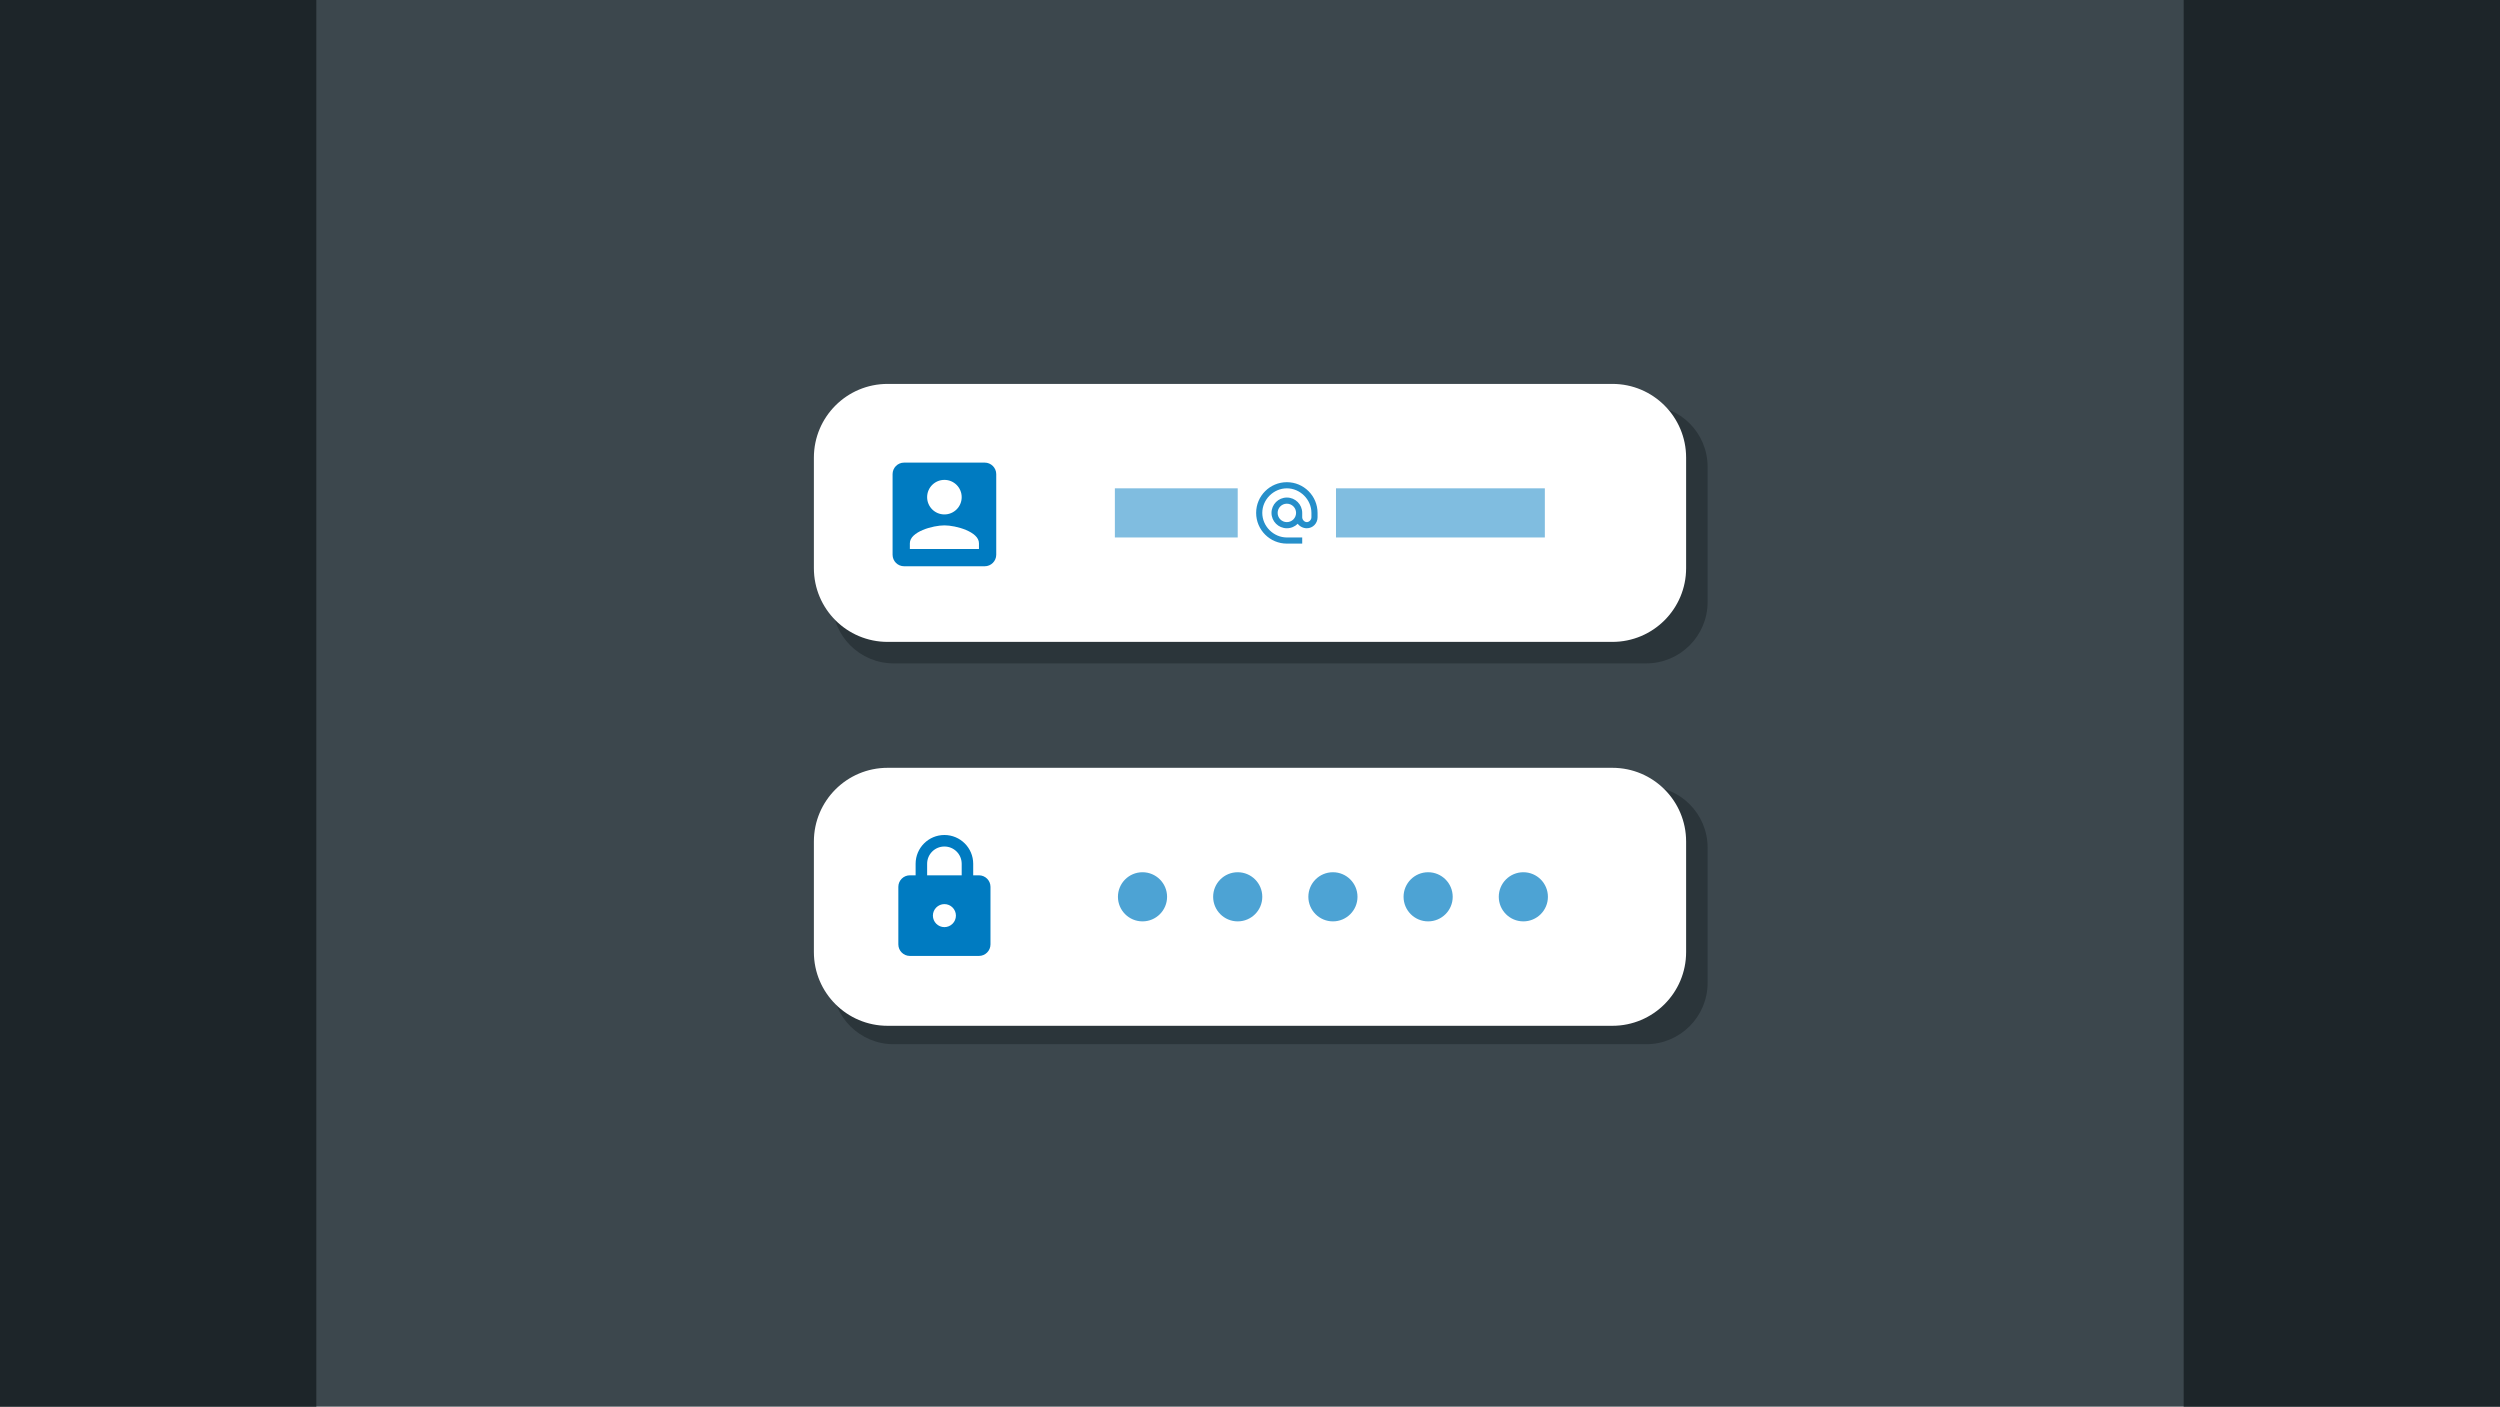
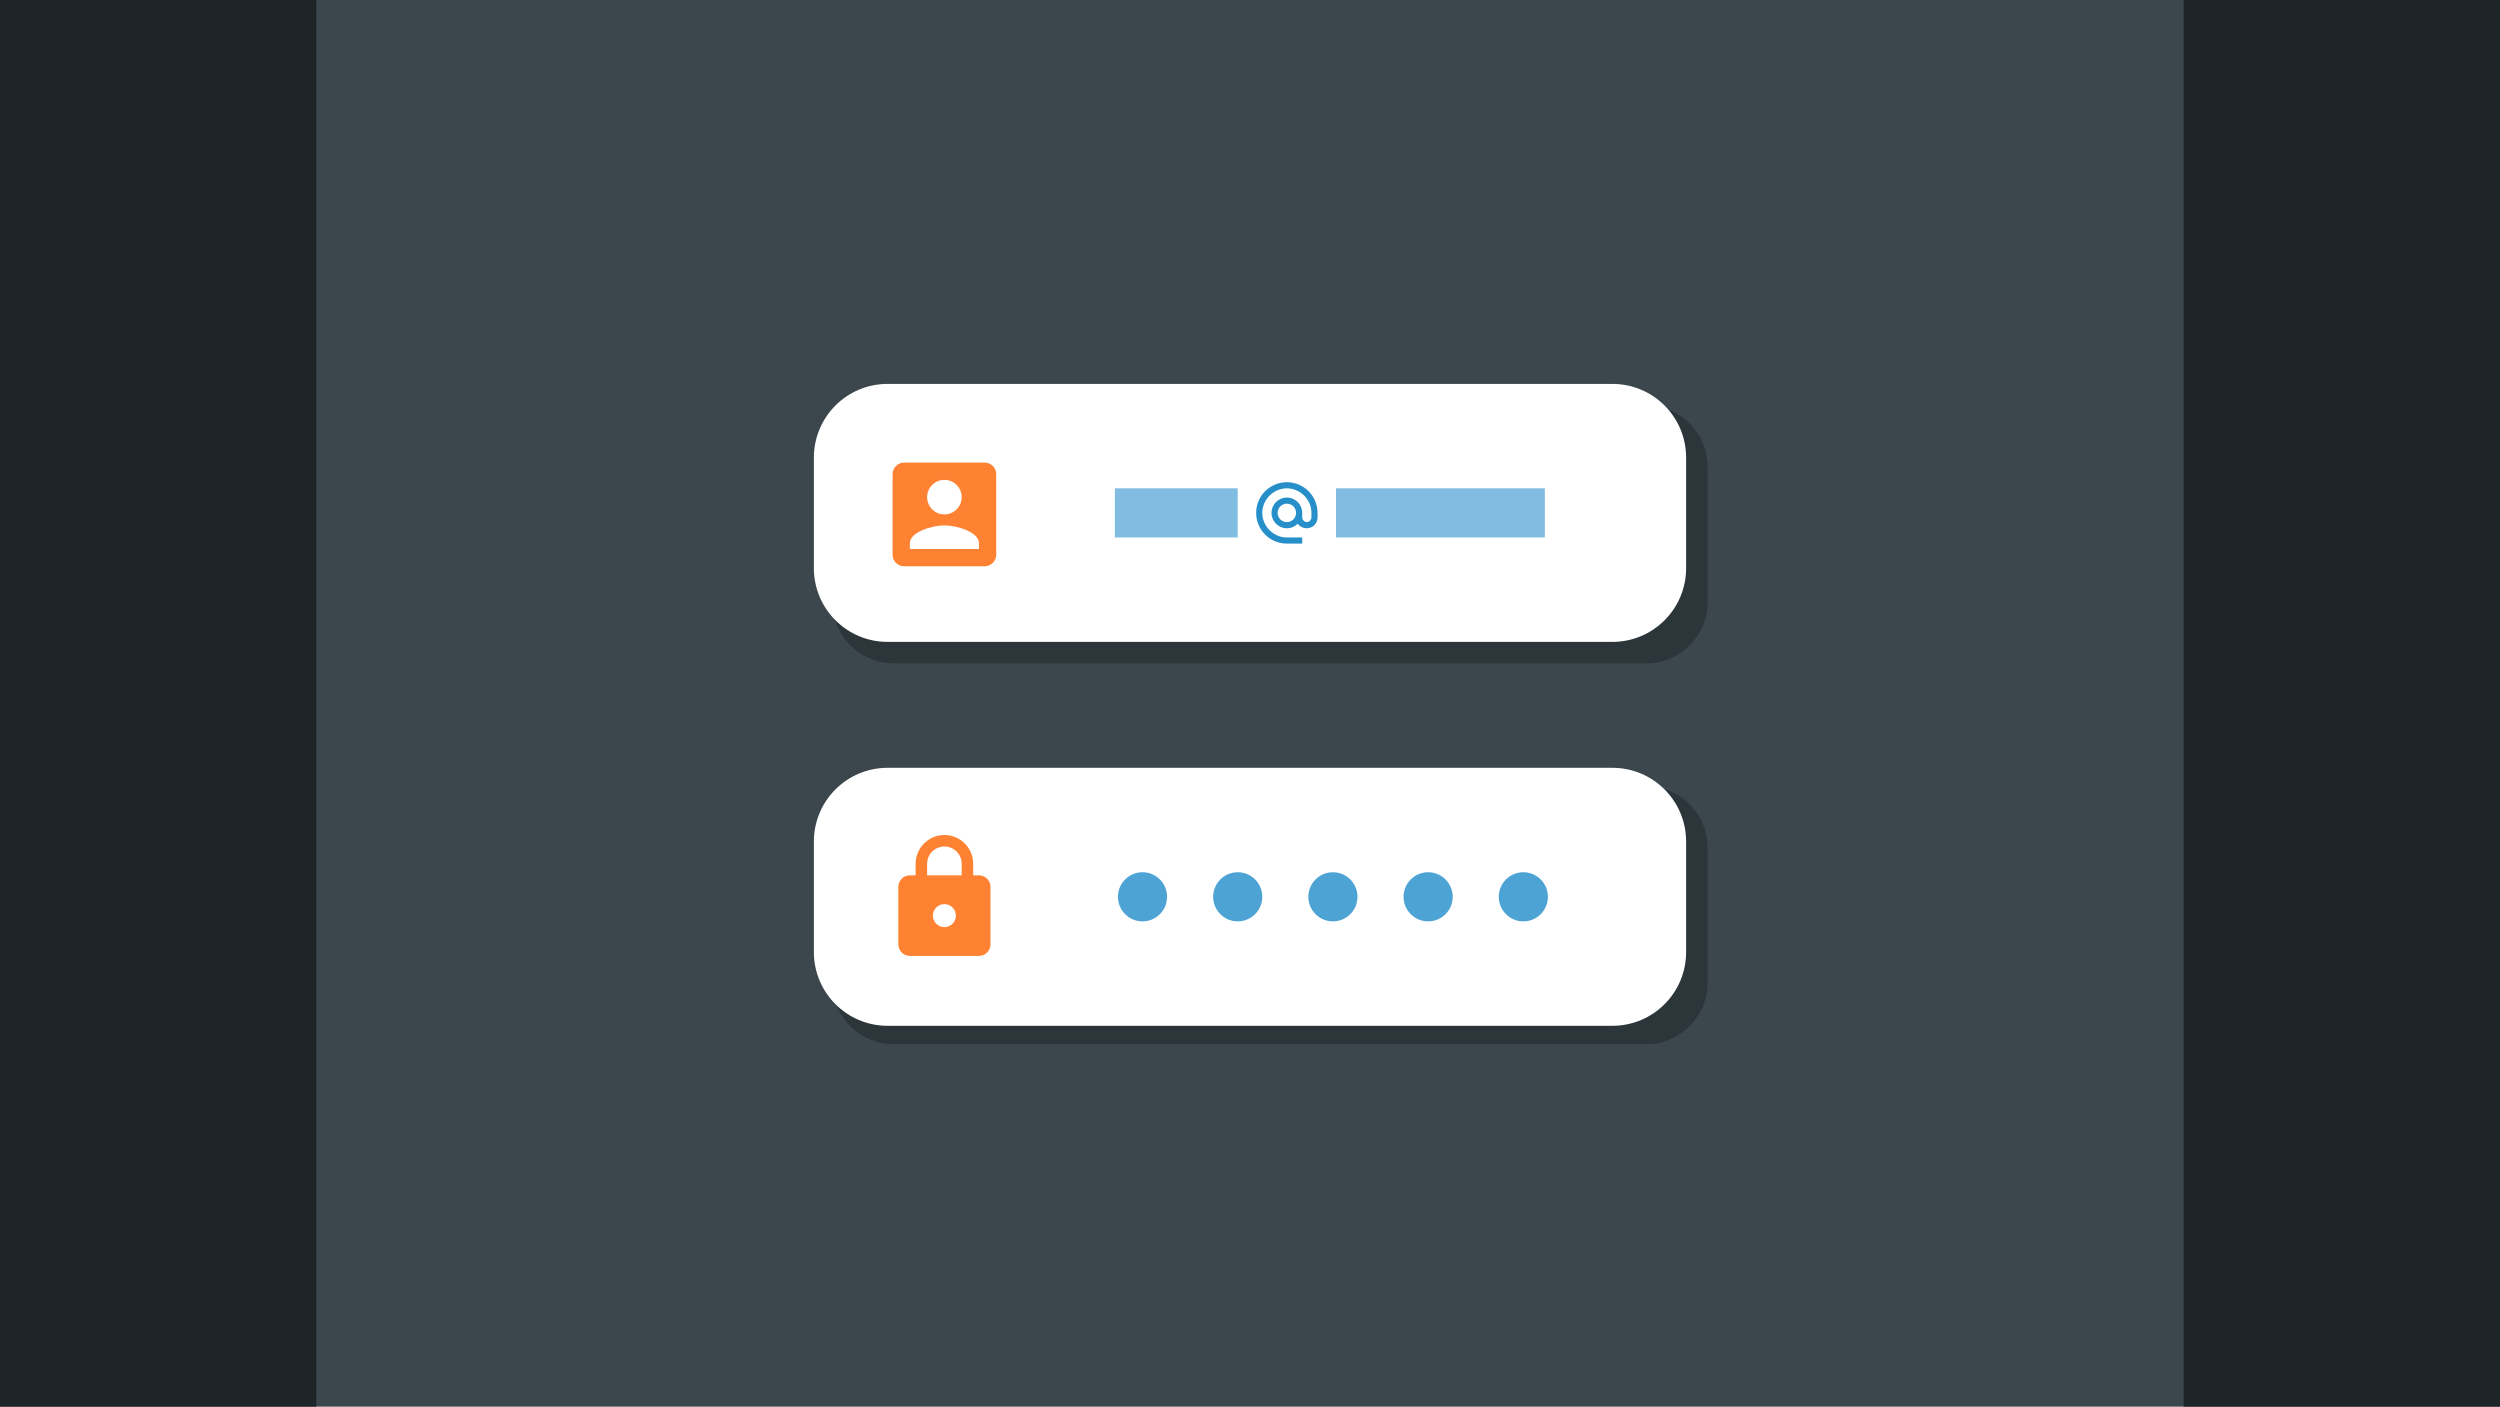
<svg xmlns="http://www.w3.org/2000/svg" width="814" height="458" viewBox="0 0 814 458" fill="none">
  <rect width="814" height="458" fill="#3C474D" />
  <rect x="271" y="132" width="285" height="84" rx="20" fill="#2B353A" />
  <rect x="265" y="125" width="284" height="84" rx="24" fill="white" />
-   <path fill-rule="evenodd" clip-rule="evenodd" d="M290.625 154.375V180.625C290.625 182.688 292.294 184.375 294.375 184.375H320.625C322.688 184.375 324.375 182.688 324.375 180.625V154.375C324.375 152.312 322.688 150.625 320.625 150.625H294.375C292.294 150.625 290.625 152.312 290.625 154.375ZM313.125 161.875C313.125 164.988 310.612 167.5 307.5 167.5C304.387 167.5 301.875 164.988 301.875 161.875C301.875 158.762 304.387 156.25 307.5 156.25C310.612 156.25 313.125 158.762 313.125 161.875ZM307.5 171.062C303.75 171.062 296.25 173.125 296.25 176.875V178.75H318.75V176.875C318.75 173.125 311.25 171.062 307.5 171.062Z" fill="#007BC1" />
+   <path fill-rule="evenodd" clip-rule="evenodd" d="M290.625 154.375V180.625C290.625 182.688 292.294 184.375 294.375 184.375H320.625C322.688 184.375 324.375 182.688 324.375 180.625V154.375C324.375 152.312 322.688 150.625 320.625 150.625H294.375C292.294 150.625 290.625 152.312 290.625 154.375ZM313.125 161.875C313.125 164.988 310.612 167.5 307.5 167.5C304.387 167.5 301.875 164.988 301.875 161.875C301.875 158.762 304.387 156.25 307.5 156.25C310.612 156.25 313.125 158.762 313.125 161.875ZM307.5 171.062C303.75 171.062 296.25 173.125 296.25 176.875V178.75H318.75V176.875C318.75 173.125 311.25 171.062 307.5 171.062Z" fill="#FF8232" />
  <rect x="363" y="159" width="40" height="16" fill="#80BDE0" />
  <rect x="435" y="159" width="68" height="16" fill="#80BDE0" />
  <path fill-rule="evenodd" clip-rule="evenodd" d="M409 167C409 161.48 413.48 157 419 157C424.52 157 429 161.48 429 167V168.43C429 170.4 427.47 172 425.5 172C424.31 172 423.19 171.42 422.54 170.53C421.64 171.44 420.38 172 419 172C416.24 172 414 169.76 414 167C414 164.24 416.24 162 419 162C421.76 162 424 164.24 424 167V168.43C424 169.22 424.71 170 425.5 170C426.29 170 427 169.22 427 168.43V167C427 162.66 423.34 159 419 159C414.66 159 411 162.66 411 167C411 171.34 414.66 175 419 175H424V177H419C413.48 177 409 172.52 409 167ZM416 167C416 168.66 417.34 170 419 170C420.66 170 422 168.66 422 167C422 165.34 420.66 164 419 164C417.34 164 416 165.34 416 167Z" fill="#268FCA" />
  <rect x="271" y="256" width="285" height="84" rx="20" fill="#2B353A" />
  <rect x="265" y="250" width="284" height="84" rx="24" fill="white" />
-   <path fill-rule="evenodd" clip-rule="evenodd" d="M318.75 285H316.875V281.25C316.875 276.075 312.675 271.875 307.5 271.875C302.325 271.875 298.125 276.075 298.125 281.25V285H296.25C294.188 285 292.5 286.688 292.5 288.75V307.5C292.5 309.562 294.188 311.25 296.25 311.25H318.75C320.812 311.25 322.5 309.562 322.5 307.5V288.75C322.5 286.688 320.812 285 318.75 285ZM307.5 301.875C305.438 301.875 303.75 300.188 303.75 298.125C303.75 296.062 305.438 294.375 307.5 294.375C309.562 294.375 311.25 296.062 311.25 298.125C311.25 300.188 309.562 301.875 307.5 301.875ZM301.875 281.25V285H313.125V281.25C313.125 278.138 310.612 275.625 307.5 275.625C304.387 275.625 301.875 278.138 301.875 281.25Z" fill="#007BC1" />
+   <path fill-rule="evenodd" clip-rule="evenodd" d="M318.75 285H316.875V281.25C316.875 276.075 312.675 271.875 307.5 271.875C302.325 271.875 298.125 276.075 298.125 281.25V285H296.25C294.188 285 292.5 286.688 292.5 288.75V307.5C292.5 309.562 294.188 311.25 296.25 311.25H318.75C320.812 311.25 322.5 309.562 322.5 307.5V288.75C322.5 286.688 320.812 285 318.75 285ZM307.5 301.875C305.438 301.875 303.75 300.188 303.75 298.125C303.75 296.062 305.438 294.375 307.5 294.375C309.562 294.375 311.25 296.062 311.25 298.125C311.25 300.188 309.562 301.875 307.5 301.875ZM301.875 281.25V285H313.125V281.25C313.125 278.138 310.612 275.625 307.5 275.625C304.387 275.625 301.875 278.138 301.875 281.25Z" fill="#FF8232" />
  <circle cx="372" cy="292" r="8" fill="#4DA3D4" />
  <circle cx="403" cy="292" r="8" fill="#4DA3D4" />
  <circle cx="434" cy="292" r="8" fill="#4DA3D4" />
  <circle cx="465" cy="292" r="8" fill="#4DA3D4" />
  <circle cx="496" cy="292" r="8" fill="#4DA3D4" />
  <rect width="103" height="458" fill="#1D2529" />
  <rect x="711" width="103" height="458" fill="#1D2529" />
</svg>
